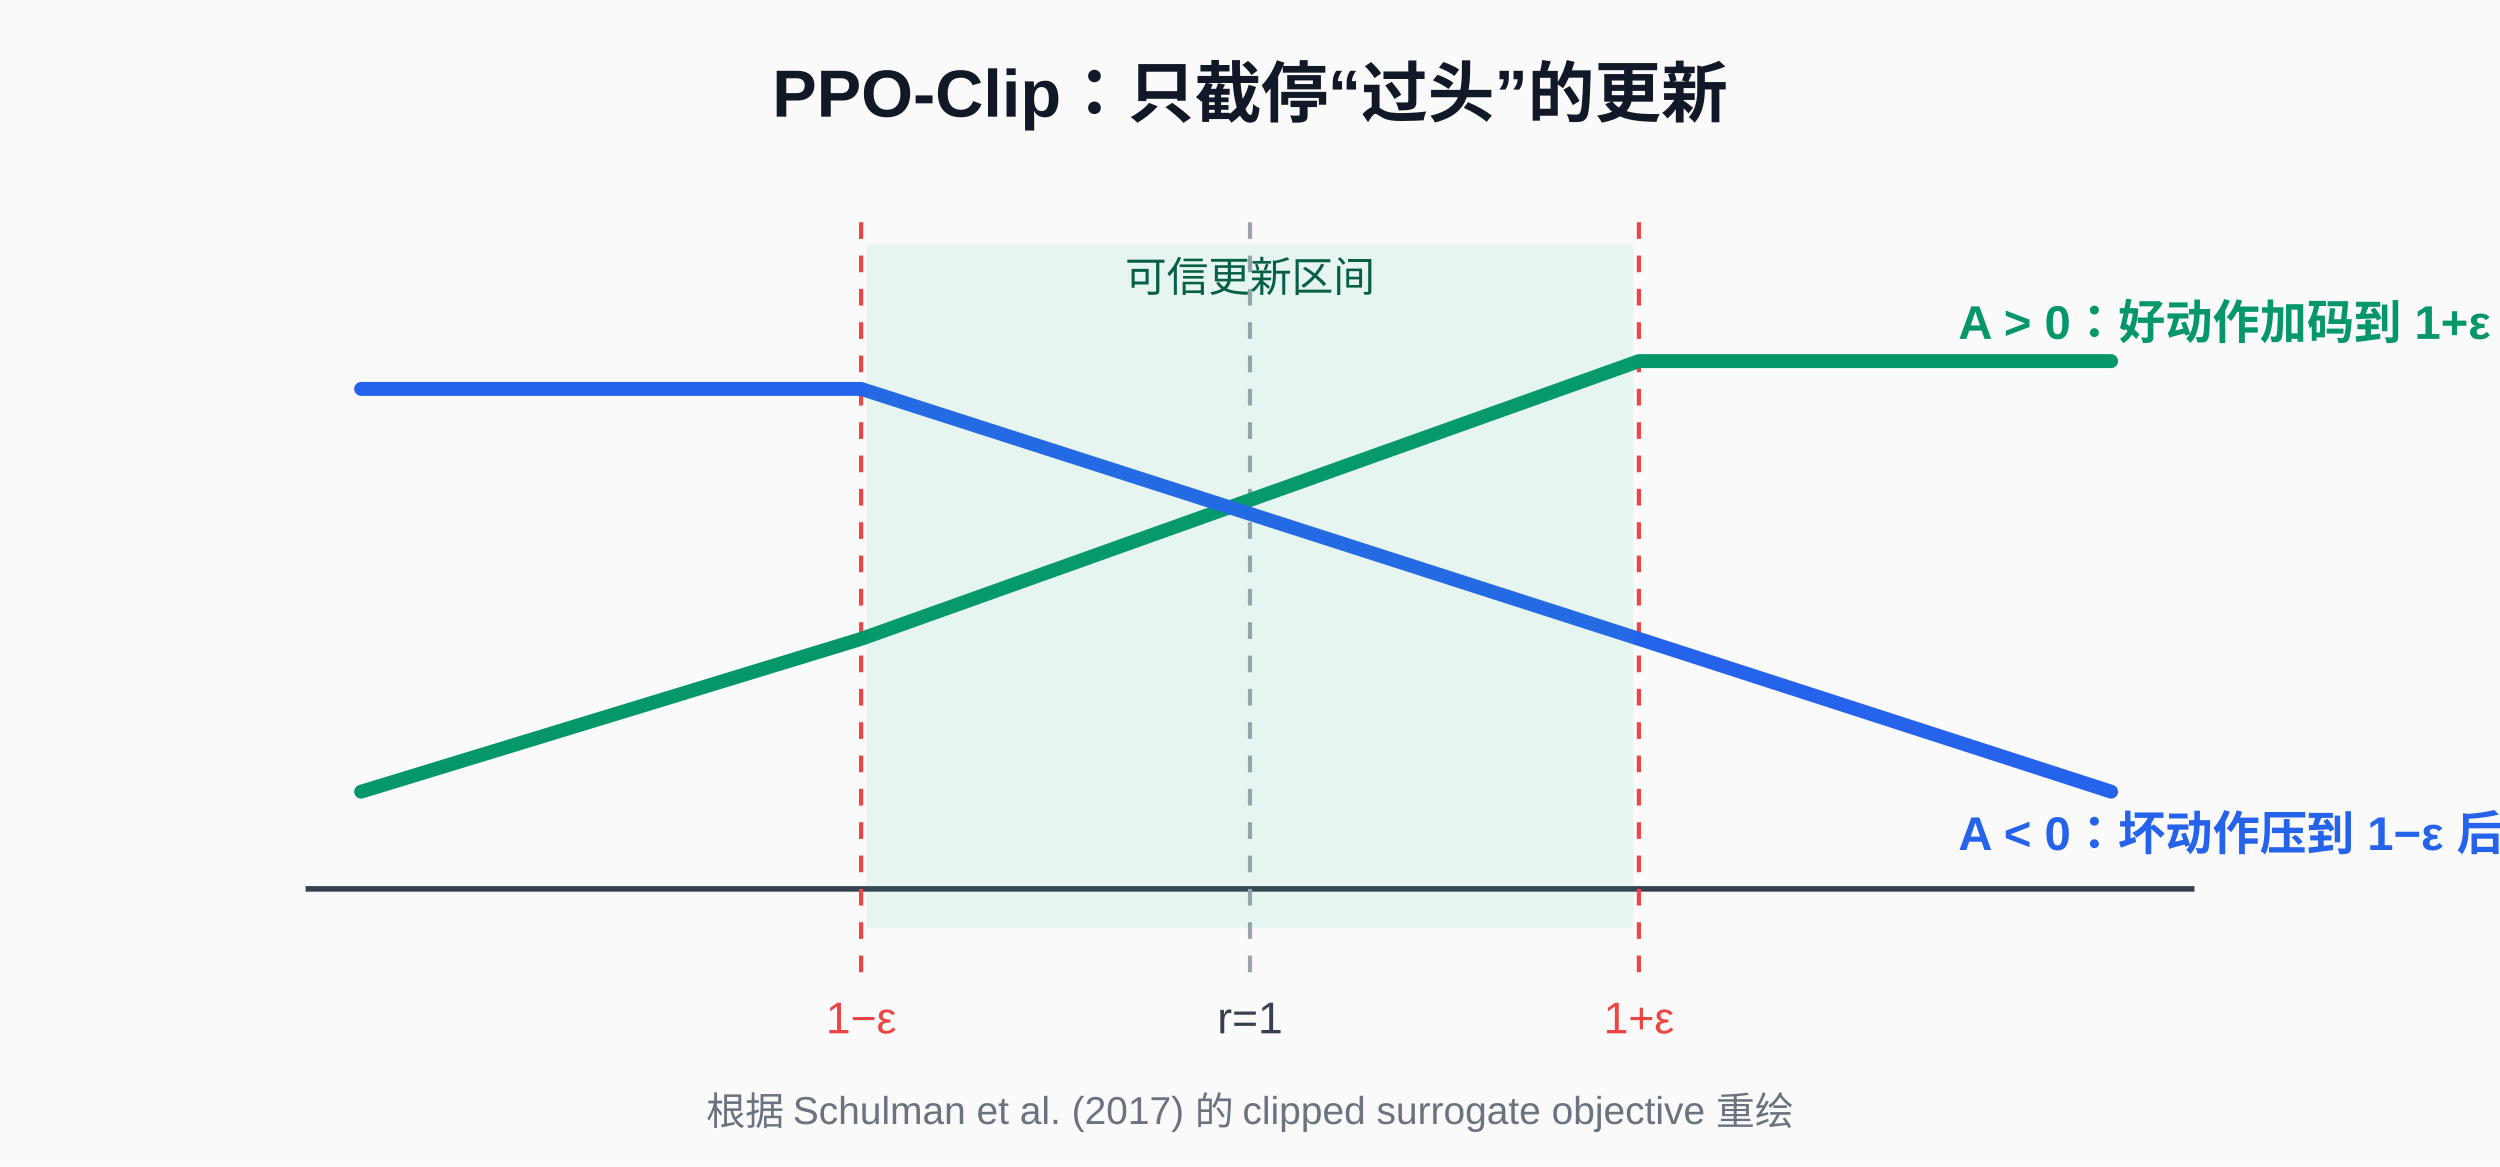
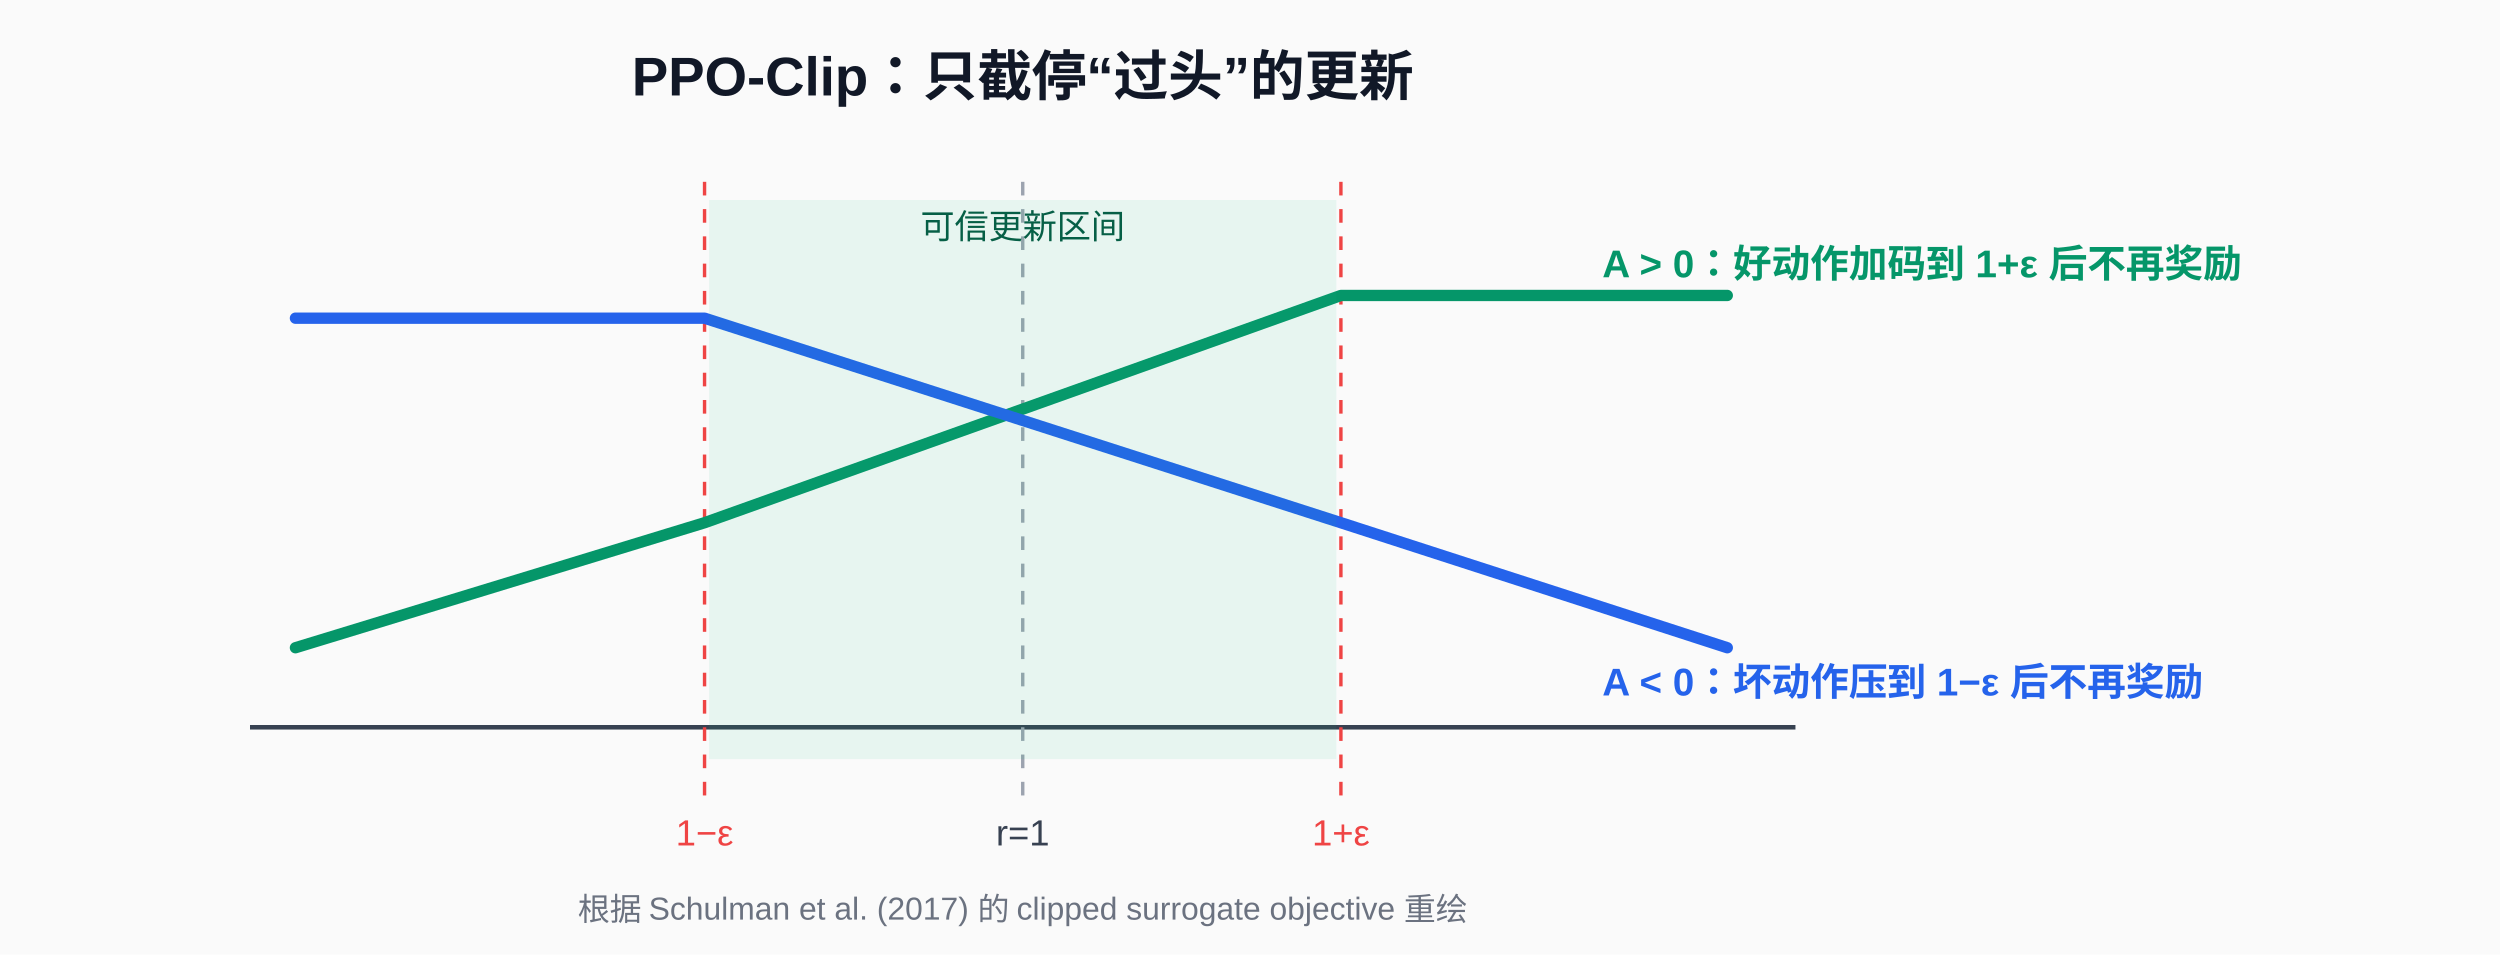
- <svg xmlns="http://www.w3.org/2000/svg" width="900" height="420" viewBox="0 0 900 420" role="img" aria-labelledby="title desc">
-   <rect width="900" height="420" fill="#fafafa" />
+ <svg xmlns="http://www.w3.org/2000/svg" width="1100" height="420" viewBox="0 0 1100 420" role="img" aria-labelledby="title desc">
+   <rect width="1100" height="420" fill="#fafafa" />
  <text x="450" y="42" text-anchor="middle" font-family="Arial, sans-serif" font-size="24" font-weight="700" fill="#111827">PPO-Clip：只截停“过头”的更新</text>
  <line x1="110" y1="320" x2="790" y2="320" stroke="#374151" stroke-width="2" />
  <line x1="450" y1="80" x2="450" y2="350" stroke="#9ca3af" stroke-width="1.5" stroke-dasharray="6 6" />
  <line x1="310" y1="80" x2="310" y2="350" stroke="#ef4444" stroke-width="1.5" stroke-dasharray="6 6" />
  <line x1="590" y1="80" x2="590" y2="350" stroke="#ef4444" stroke-width="1.5" stroke-dasharray="6 6" />
  <text x="310" y="372" text-anchor="middle" font-family="Arial, sans-serif" font-size="16" fill="#ef4444">1−ε</text>
  <text x="450" y="372" text-anchor="middle" font-family="Arial, sans-serif" font-size="16" fill="#374151">r=1</text>
  <text x="590" y="372" text-anchor="middle" font-family="Arial, sans-serif" font-size="16" fill="#ef4444">1+ε</text>
  <polyline points="130,285 310,230 450,180 590,130 760,130" fill="none" stroke="#059669" stroke-width="5" stroke-linecap="round" stroke-linejoin="round" />
  <polyline points="130,140 310,140 450,185 590,230 760,285" fill="none" stroke="#2563eb" stroke-width="5" stroke-linecap="round" stroke-linejoin="round" />
  <text x="705" y="122" font-family="Arial, sans-serif" font-size="17" font-weight="700" fill="#059669">A &gt; 0：好动作加码到 1+ε 后不再奖励</text>
  <text x="705" y="306" font-family="Arial, sans-serif" font-size="17" font-weight="700" fill="#2563eb">A &lt; 0：坏动作压到 1−ε 后不再奖励</text>
  <rect x="312" y="88" width="276" height="246" fill="#10b981" opacity="0.08" />
  <text x="450" y="105" text-anchor="middle" font-family="Arial, sans-serif" font-size="15" fill="#065f46">可信更新区间</text>
  <text x="450" y="405" text-anchor="middle" font-family="Arial, sans-serif" font-size="14" fill="#6b7280">根据 Schulman et al. (2017) 的 clipped surrogate objective 重绘</text>
</svg>
